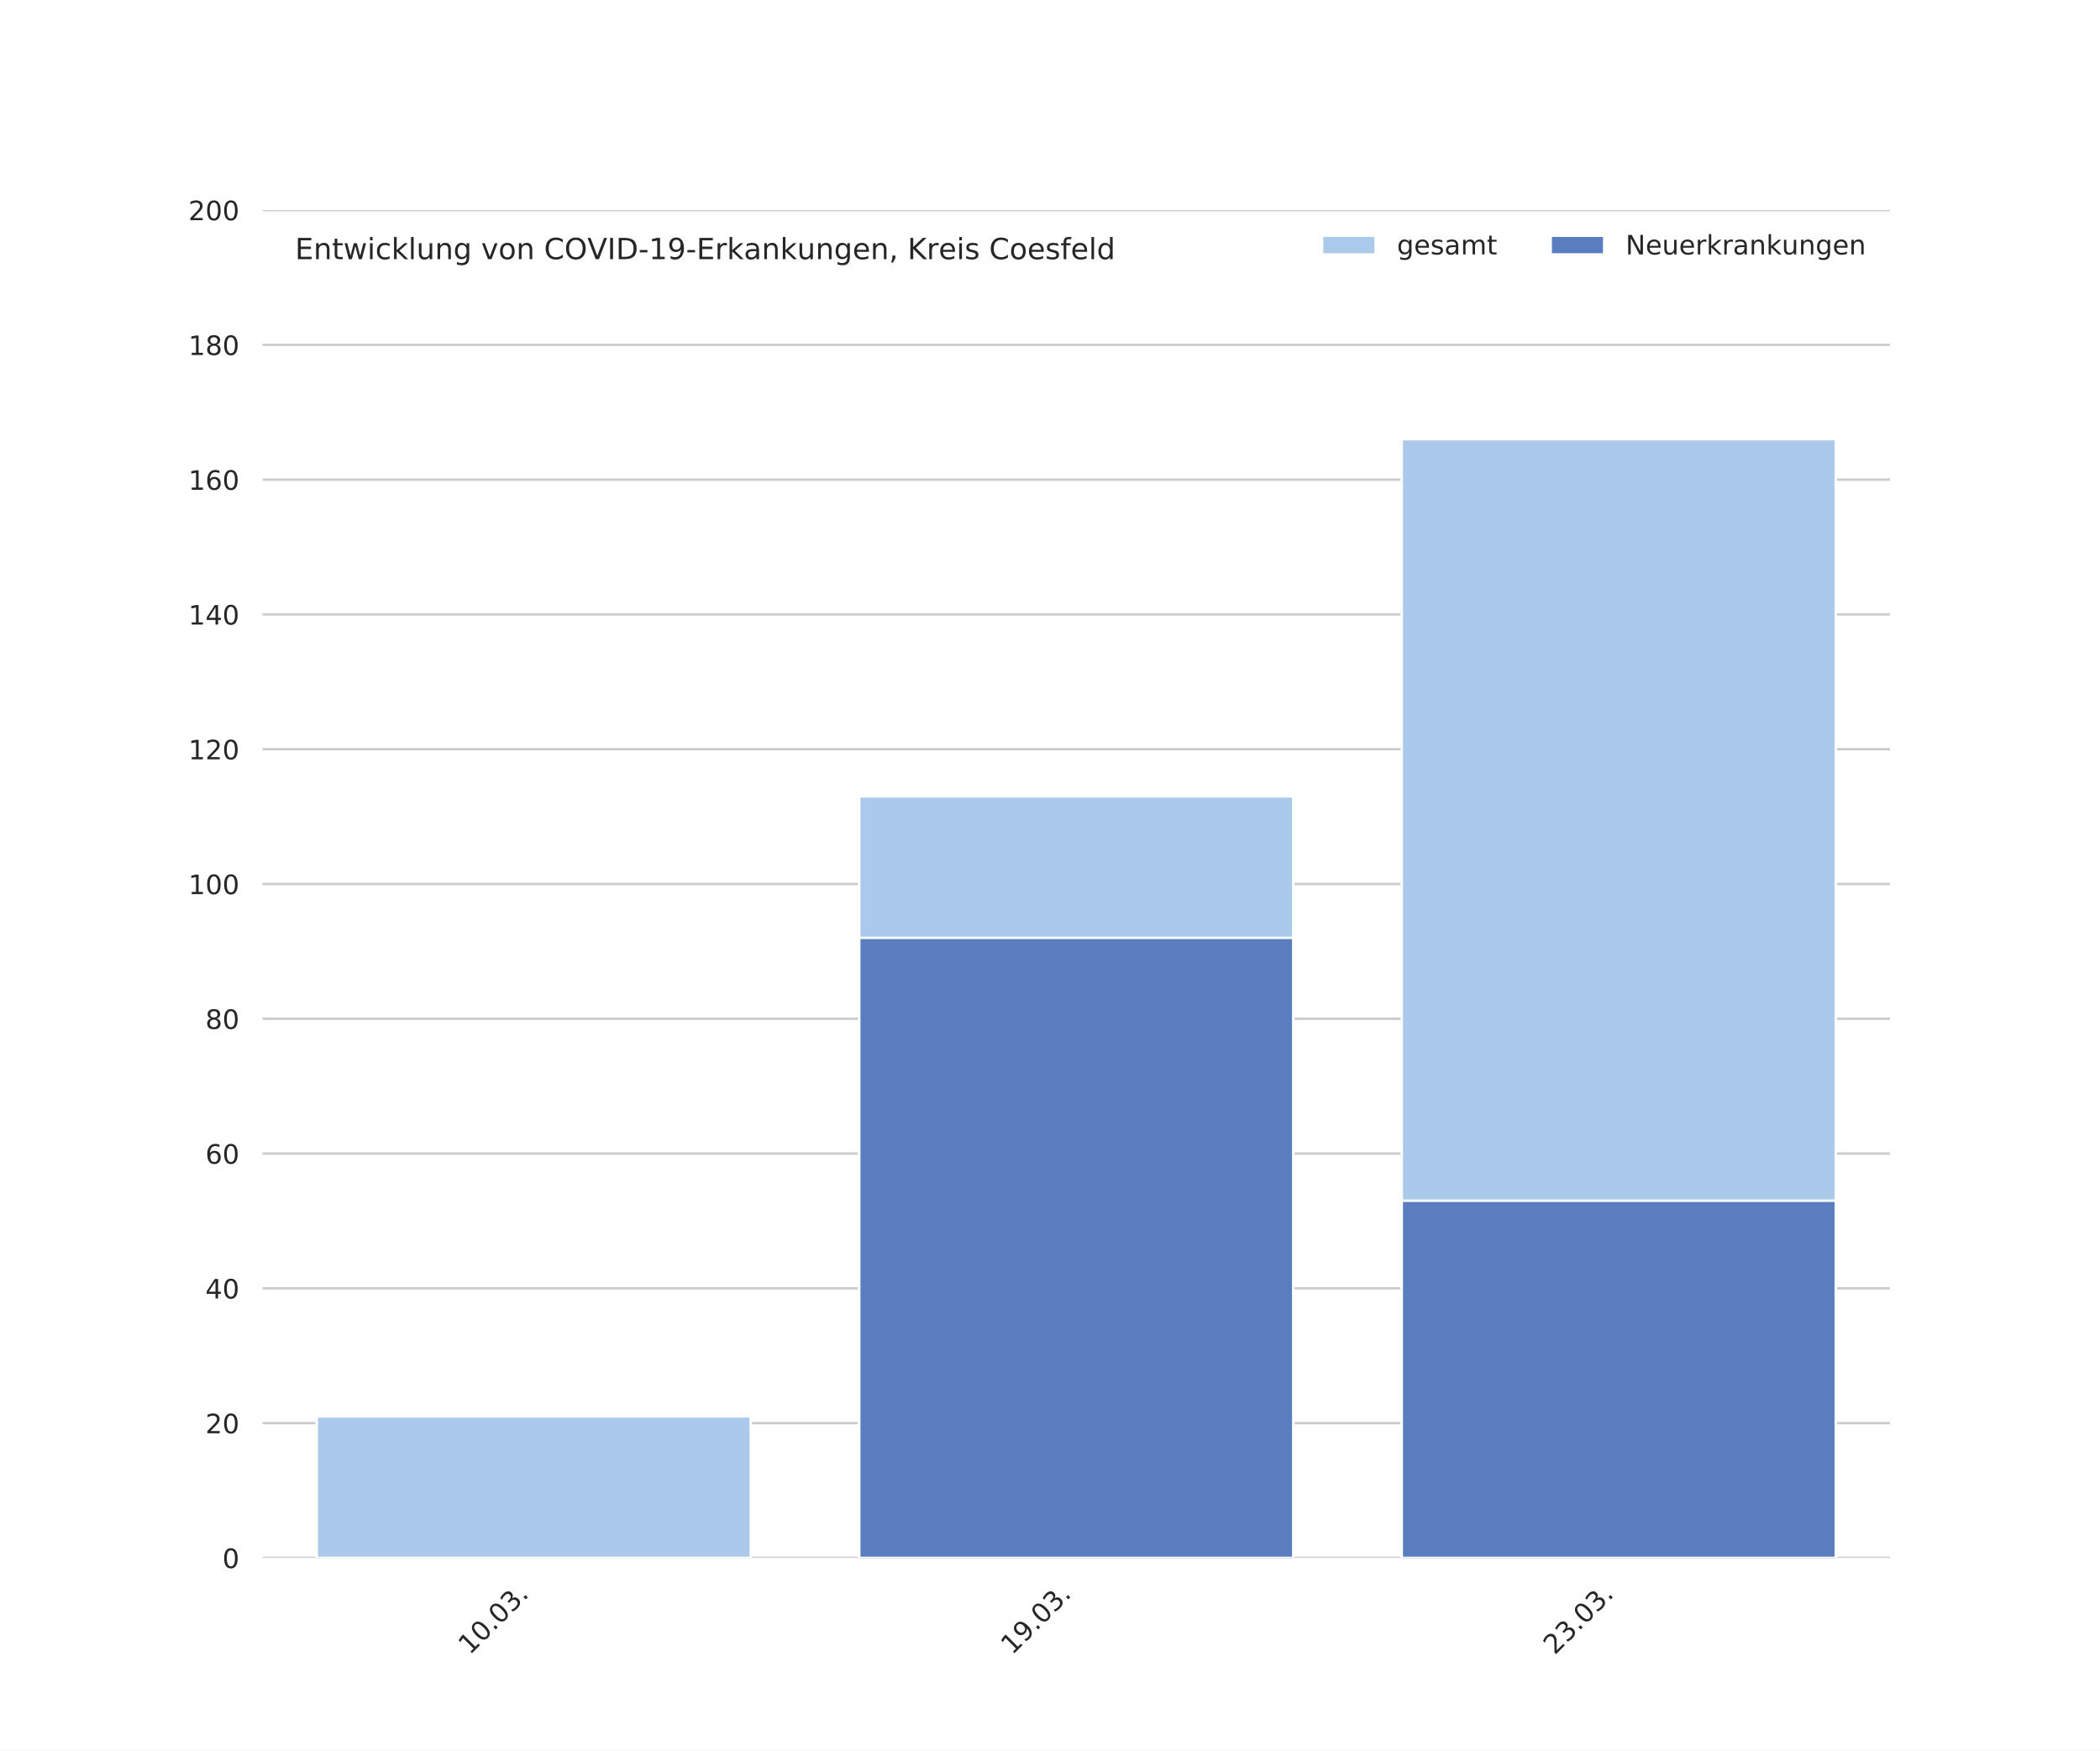
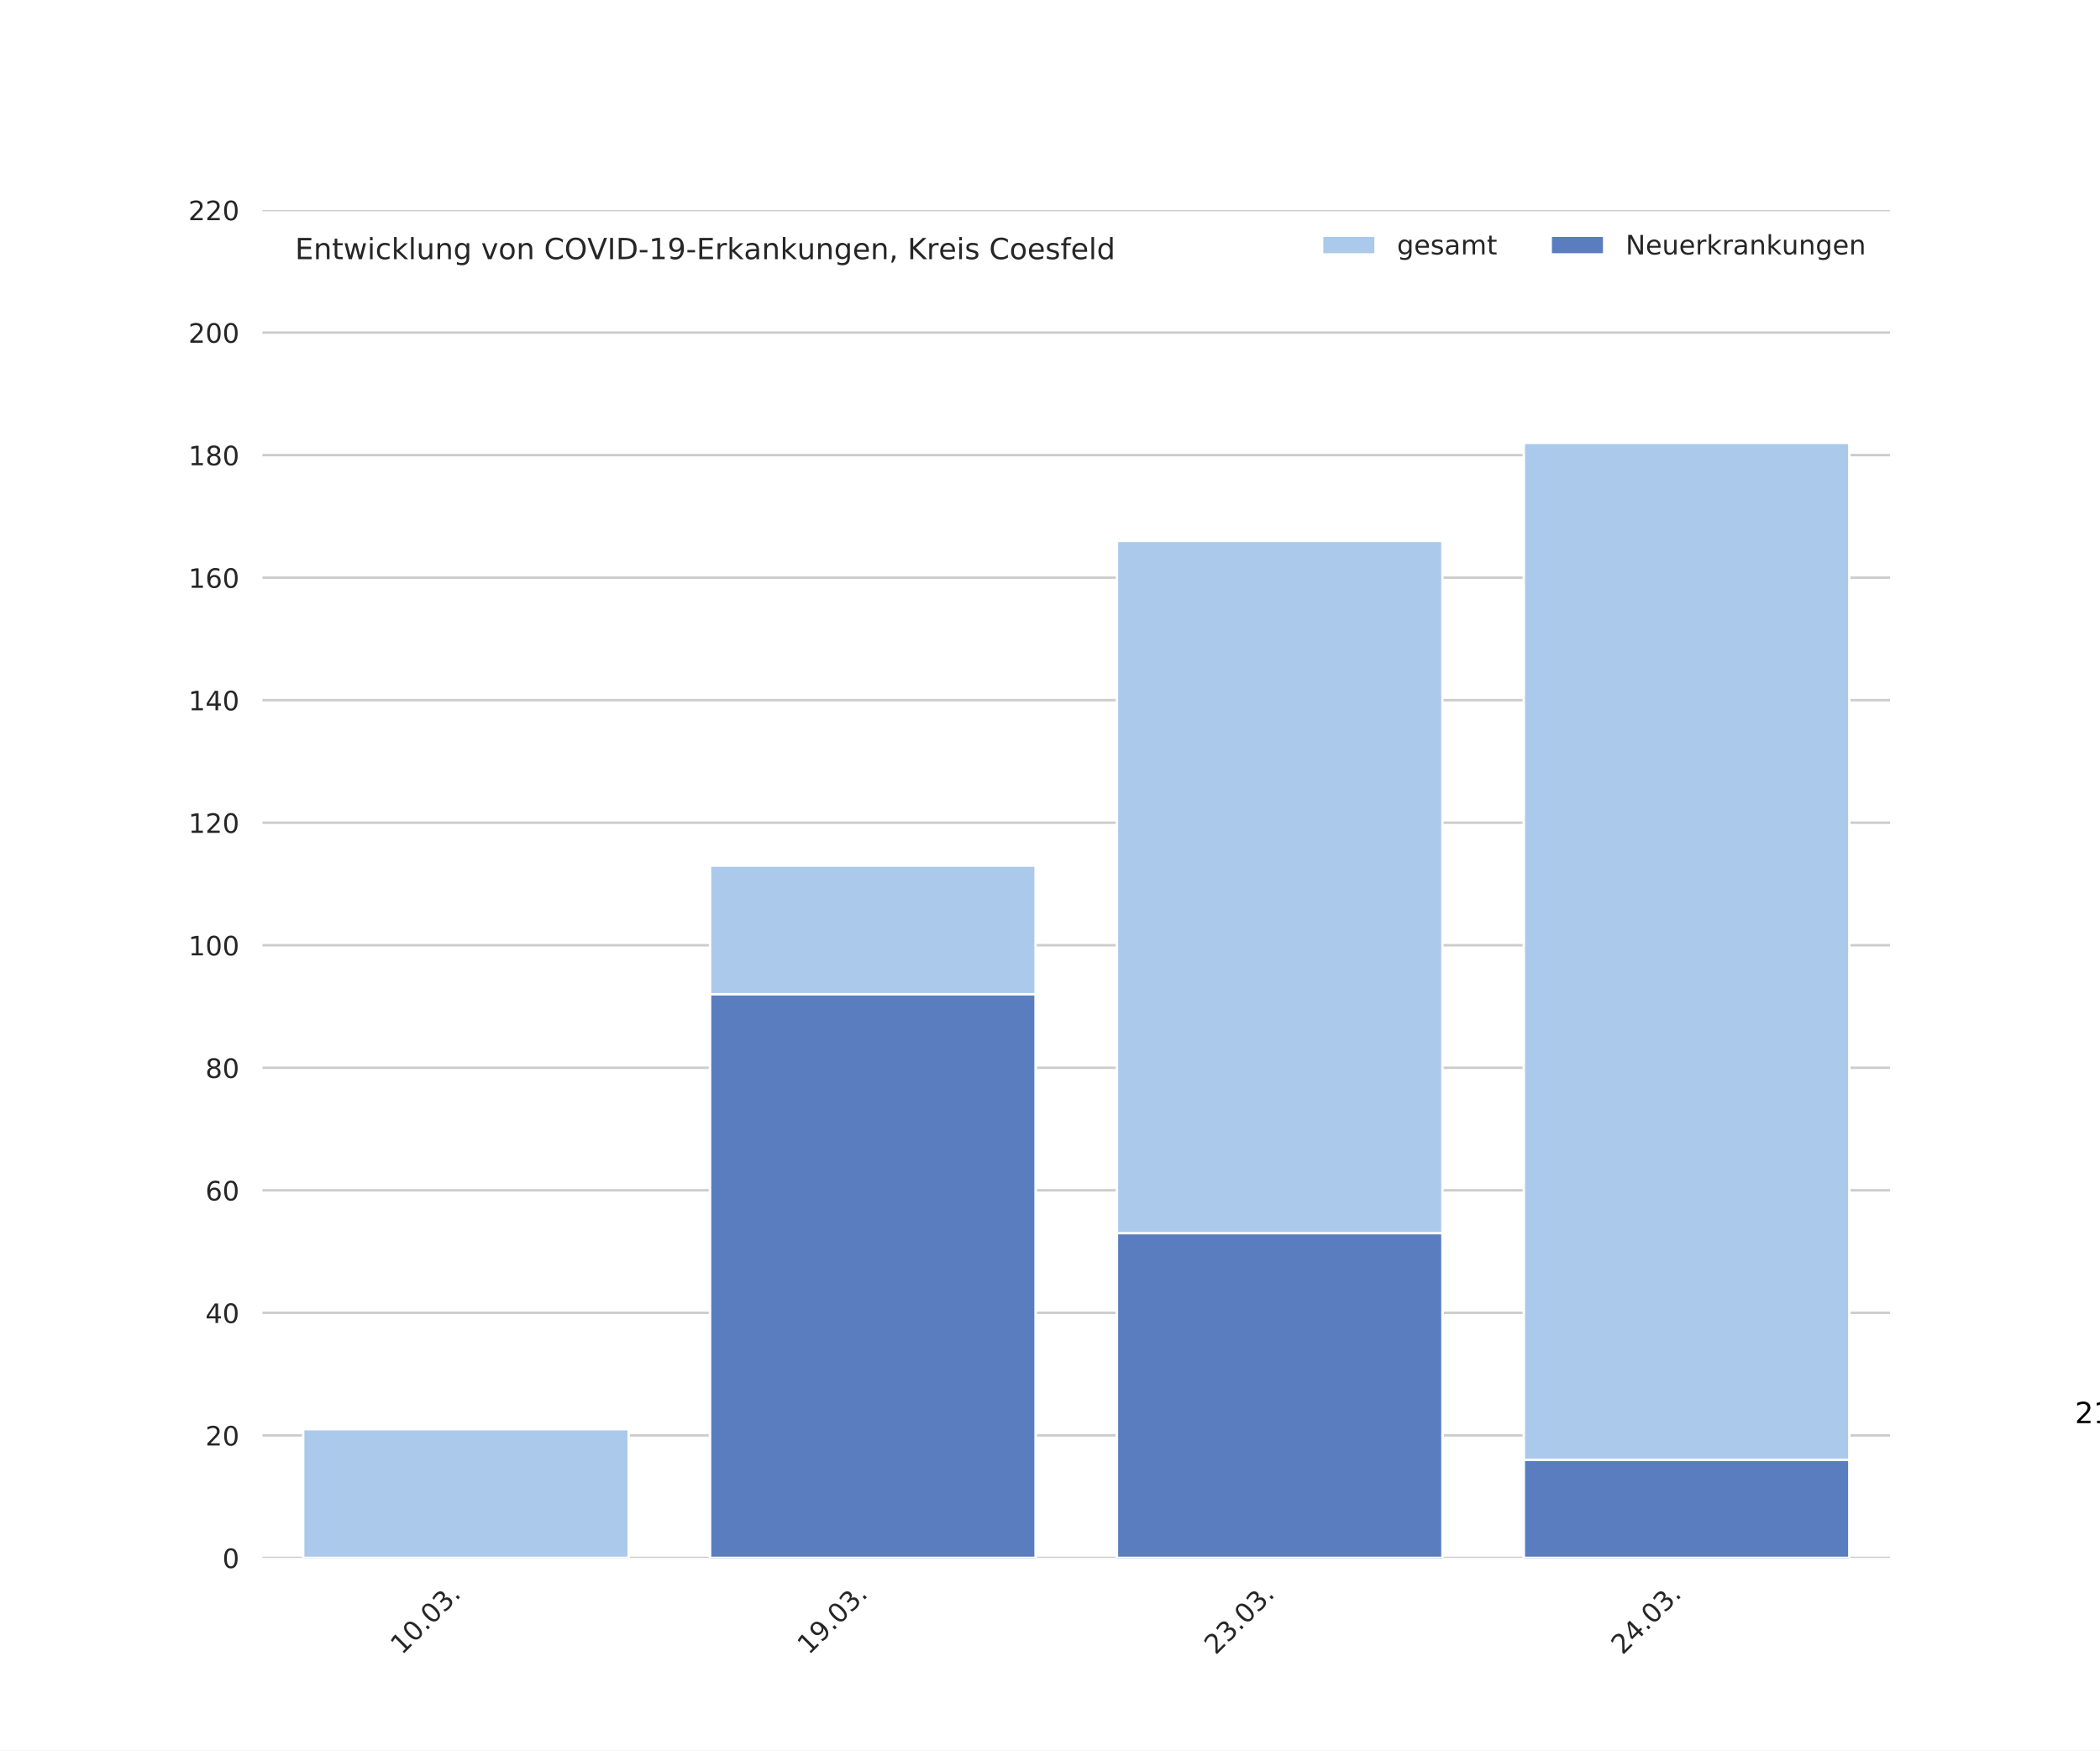
<svg xmlns="http://www.w3.org/2000/svg" xmlns:xlink="http://www.w3.org/1999/xlink" height="720pt" version="1.1" viewBox="0 0 864 720" width="864pt">
  <defs>
    <style type="text/css">
*{stroke-linecap:butt;stroke-linejoin:round;}
  </style>
  </defs>
  <g id="figure_1">
    <g id="patch_1">
      <path d="M 0 720  L 864 720  L 864 0  L 0 0  z " style="fill:#ffffff;" />
    </g>
    <g id="axes_1">
      <g id="patch_2">
        <path d="M 108 640.8  L 777.6 640.8  L 777.6 86.4  L 108 86.4  z " style="fill:#ffffff;" />
      </g>
      <g id="matplotlib.axis_1">
        <g id="xtick_1">
          <g id="text_1">
            <defs>
              <path d="M 12.406 8.297  L 28.516 8.297  L 28.516 63.922  L 10.984 60.406  L 10.984 69.391  L 28.422 72.906  L 38.281 72.906  L 38.281 8.297  L 54.391 8.297  L 54.391 0  L 12.406 0  z " id="DejaVuSans-49" />
              <path d="M 31.781 66.406  Q 24.172 66.406 20.328 58.906  Q 16.5 51.422 16.5 36.375  Q 16.5 21.391 20.328 13.891  Q 24.172 6.391 31.781 6.391  Q 39.453 6.391 43.281 13.891  Q 47.125 21.391 47.125 36.375  Q 47.125 51.422 43.281 58.906  Q 39.453 66.406 31.781 66.406  z M 31.781 74.219  Q 44.047 74.219 50.516 64.516  Q 56.984 54.828 56.984 36.375  Q 56.984 17.969 50.516 8.266  Q 44.047 -1.422 31.781 -1.422  Q 19.531 -1.422 13.062 8.266  Q 6.594 17.969 6.594 36.375  Q 6.594 54.828 13.062 64.516  Q 19.531 74.219 31.781 74.219  z " id="DejaVuSans-48" />
              <path d="M 10.688 12.406  L 21 12.406  L 21 0  L 10.688 0  z " id="DejaVuSans-46" />
              <path d="M 40.578 39.312  Q 47.656 37.797 51.625 33  Q 55.609 28.219 55.609 21.188  Q 55.609 10.406 48.188 4.484  Q 40.766 -1.422 27.094 -1.422  Q 22.516 -1.422 17.656 -0.516  Q 12.797 0.391 7.625 2.203  L 7.625 11.719  Q 11.719 9.328 16.594 8.109  Q 21.484 6.891 26.812 6.891  Q 36.078 6.891 40.938 10.547  Q 45.797 14.203 45.797 21.188  Q 45.797 27.641 41.281 31.266  Q 36.766 34.906 28.719 34.906  L 20.219 34.906  L 20.219 43.016  L 29.109 43.016  Q 36.375 43.016 40.234 45.922  Q 44.094 48.828 44.094 54.297  Q 44.094 59.906 40.109 62.906  Q 36.141 65.922 28.719 65.922  Q 24.656 65.922 20.016 65.031  Q 15.375 64.156 9.812 62.312  L 9.812 71.094  Q 15.438 72.656 20.344 73.438  Q 25.25 74.219 29.594 74.219  Q 40.828 74.219 47.359 69.109  Q 53.906 64.016 53.906 55.328  Q 53.906 49.266 50.438 45.094  Q 46.969 40.922 40.578 39.312  z " id="DejaVuSans-51" />
            </defs>
-             <g style="fill:#262626;" transform="translate(193.2429 680.9497)rotate(-45)scale(0.11 -0.11)">
+             <g style="fill:#262626;" transform="translate(165.3429 680.9497)rotate(-45)scale(0.11 -0.11)">
              <use xlink:href="#DejaVuSans-49" />
              <use x="63.623" xlink:href="#DejaVuSans-48" />
              <use x="127.246" xlink:href="#DejaVuSans-46" />
              <use x="159.033" xlink:href="#DejaVuSans-48" />
              <use x="222.656" xlink:href="#DejaVuSans-51" />
              <use x="286.279" xlink:href="#DejaVuSans-46" />
            </g>
          </g>
        </g>
        <g id="xtick_2">
          <g id="text_2">
            <defs>
              <path d="M 10.984 1.516  L 10.984 10.5  Q 14.703 8.734 18.5 7.812  Q 22.312 6.891 25.984 6.891  Q 35.75 6.891 40.891 13.453  Q 46.047 20.016 46.781 33.406  Q 43.953 29.203 39.594 26.953  Q 35.25 24.703 29.984 24.703  Q 19.047 24.703 12.672 31.312  Q 6.297 37.938 6.297 49.422  Q 6.297 60.641 12.938 67.422  Q 19.578 74.219 30.609 74.219  Q 43.266 74.219 49.922 64.516  Q 56.594 54.828 56.594 36.375  Q 56.594 19.141 48.406 8.859  Q 40.234 -1.422 26.422 -1.422  Q 22.703 -1.422 18.891 -0.688  Q 15.094 0.047 10.984 1.516  z M 30.609 32.422  Q 37.25 32.422 41.125 36.953  Q 45.016 41.5 45.016 49.422  Q 45.016 57.281 41.125 61.844  Q 37.25 66.406 30.609 66.406  Q 23.969 66.406 20.094 61.844  Q 16.219 57.281 16.219 49.422  Q 16.219 41.5 20.094 36.953  Q 23.969 32.422 30.609 32.422  z " id="DejaVuSans-57" />
            </defs>
-             <g style="fill:#262626;" transform="translate(416.4429 680.9497)rotate(-45)scale(0.11 -0.11)">
+             <g style="fill:#262626;" transform="translate(332.7429 680.9497)rotate(-45)scale(0.11 -0.11)">
              <use xlink:href="#DejaVuSans-49" />
              <use x="63.623" xlink:href="#DejaVuSans-57" />
              <use x="127.246" xlink:href="#DejaVuSans-46" />
              <use x="159.033" xlink:href="#DejaVuSans-48" />
              <use x="222.656" xlink:href="#DejaVuSans-51" />
              <use x="286.279" xlink:href="#DejaVuSans-46" />
            </g>
          </g>
        </g>
        <g id="xtick_3">
          <g id="text_3">
            <defs>
              <path d="M 19.188 8.297  L 53.609 8.297  L 53.609 0  L 7.328 0  L 7.328 8.297  Q 12.938 14.109 22.625 23.891  Q 32.328 33.688 34.812 36.531  Q 39.547 41.844 41.422 45.531  Q 43.312 49.219 43.312 52.781  Q 43.312 58.594 39.234 62.25  Q 35.156 65.922 28.609 65.922  Q 23.969 65.922 18.812 64.312  Q 13.672 62.703 7.812 59.422  L 7.812 69.391  Q 13.766 71.781 18.938 73  Q 24.125 74.219 28.422 74.219  Q 39.75 74.219 46.484 68.547  Q 53.219 62.891 53.219 53.422  Q 53.219 48.922 51.531 44.891  Q 49.859 40.875 45.406 35.406  Q 44.188 33.984 37.641 27.219  Q 31.109 20.453 19.188 8.297  z " id="DejaVuSans-50" />
            </defs>
-             <g style="fill:#262626;" transform="translate(639.6429 680.9497)rotate(-45)scale(0.11 -0.11)">
+             <g style="fill:#262626;" transform="translate(500.1429 680.9497)rotate(-45)scale(0.11 -0.11)">
              <use xlink:href="#DejaVuSans-50" />
              <use x="63.623" xlink:href="#DejaVuSans-51" />
              <use x="127.246" xlink:href="#DejaVuSans-46" />
              <use x="159.033" xlink:href="#DejaVuSans-48" />
              <use x="222.656" xlink:href="#DejaVuSans-51" />
              <use x="286.279" xlink:href="#DejaVuSans-46" />
            </g>
          </g>
        </g>
+         <g id="xtick_4">
+           <g id="text_4">
+             <defs>
+               <path d="M 37.797 64.312  L 12.891 25.391  L 37.797 25.391  z M 35.203 72.906  L 47.609 72.906  L 47.609 25.391  L 58.016 25.391  L 58.016 17.188  L 47.609 17.188  L 47.609 0  L 37.797 0  L 37.797 17.188  L 4.891 17.188  L 4.891 26.703  z " id="DejaVuSans-52" />
+             </defs>
+             <g style="fill:#262626;" transform="translate(667.5429 680.9497)rotate(-45)scale(0.11 -0.11)">
+               <use xlink:href="#DejaVuSans-50" />
+               <use x="63.623" xlink:href="#DejaVuSans-52" />
+               <use x="127.246" xlink:href="#DejaVuSans-46" />
+               <use x="159.033" xlink:href="#DejaVuSans-48" />
+               <use x="222.656" xlink:href="#DejaVuSans-51" />
+               <use x="286.279" xlink:href="#DejaVuSans-46" />
+             </g>
+           </g>
+         </g>
      </g>
      <g id="matplotlib.axis_2">
        <g id="ytick_1">
          <g id="line2d_1">
-             <path clip-path="url(#p969cfa2b6b)" d="M 108 640.8  L 777.6 640.8  " style="fill:none;stroke:#cccccc;stroke-linecap:round;" />
-           </g>
-           <g id="text_4">
+             <path clip-path="url(#p7e517b41e9)" d="M 108 640.8  L 777.6 640.8  " style="fill:none;stroke:#cccccc;stroke-linecap:round;" />
+           </g>
+           <g id="text_5">
            <g style="fill:#262626;" transform="translate(91.50125 644.9791)scale(0.11 -0.11)">
              <use xlink:href="#DejaVuSans-48" />
            </g>
          </g>
        </g>
        <g id="ytick_2">
          <g id="line2d_2">
-             <path clip-path="url(#p969cfa2b6b)" d="M 108 585.36  L 777.6 585.36  " style="fill:none;stroke:#cccccc;stroke-linecap:round;" />
-           </g>
-           <g id="text_5">
-             <g style="fill:#262626;" transform="translate(84.5025 589.5391)scale(0.11 -0.11)">
+             <path clip-path="url(#p7e517b41e9)" d="M 108 590.4  L 777.6 590.4  " style="fill:none;stroke:#cccccc;stroke-linecap:round;" />
+           </g>
+           <g id="text_6">
+             <g style="fill:#262626;" transform="translate(84.5025 594.5791)scale(0.11 -0.11)">
              <use xlink:href="#DejaVuSans-50" />
              <use x="63.623" xlink:href="#DejaVuSans-48" />
            </g>
          </g>
        </g>
        <g id="ytick_3">
          <g id="line2d_3">
-             <path clip-path="url(#p969cfa2b6b)" d="M 108 529.92  L 777.6 529.92  " style="fill:none;stroke:#cccccc;stroke-linecap:round;" />
-           </g>
-           <g id="text_6">
-             <defs>
-               <path d="M 37.797 64.312  L 12.891 25.391  L 37.797 25.391  z M 35.203 72.906  L 47.609 72.906  L 47.609 25.391  L 58.016 25.391  L 58.016 17.188  L 47.609 17.188  L 47.609 0  L 37.797 0  L 37.797 17.188  L 4.891 17.188  L 4.891 26.703  z " id="DejaVuSans-52" />
-             </defs>
-             <g style="fill:#262626;" transform="translate(84.5025 534.0991)scale(0.11 -0.11)">
+             <path clip-path="url(#p7e517b41e9)" d="M 108 540  L 777.6 540  " style="fill:none;stroke:#cccccc;stroke-linecap:round;" />
+           </g>
+           <g id="text_7">
+             <g style="fill:#262626;" transform="translate(84.5025 544.1791)scale(0.11 -0.11)">
              <use xlink:href="#DejaVuSans-52" />
              <use x="63.623" xlink:href="#DejaVuSans-48" />
            </g>
          </g>
        </g>
        <g id="ytick_4">
          <g id="line2d_4">
-             <path clip-path="url(#p969cfa2b6b)" d="M 108 474.48  L 777.6 474.48  " style="fill:none;stroke:#cccccc;stroke-linecap:round;" />
-           </g>
-           <g id="text_7">
+             <path clip-path="url(#p7e517b41e9)" d="M 108 489.6  L 777.6 489.6  " style="fill:none;stroke:#cccccc;stroke-linecap:round;" />
+           </g>
+           <g id="text_8">
            <defs>
              <path d="M 33.016 40.375  Q 26.375 40.375 22.484 35.828  Q 18.609 31.297 18.609 23.391  Q 18.609 15.531 22.484 10.953  Q 26.375 6.391 33.016 6.391  Q 39.656 6.391 43.531 10.953  Q 47.406 15.531 47.406 23.391  Q 47.406 31.297 43.531 35.828  Q 39.656 40.375 33.016 40.375  z M 52.594 71.297  L 52.594 62.312  Q 48.875 64.062 45.094 64.984  Q 41.312 65.922 37.594 65.922  Q 27.828 65.922 22.672 59.328  Q 17.531 52.734 16.797 39.406  Q 19.672 43.656 24.016 45.922  Q 28.375 48.188 33.594 48.188  Q 44.578 48.188 50.953 41.516  Q 57.328 34.859 57.328 23.391  Q 57.328 12.156 50.688 5.359  Q 44.047 -1.422 33.016 -1.422  Q 20.359 -1.422 13.672 8.266  Q 6.984 17.969 6.984 36.375  Q 6.984 53.656 15.188 63.938  Q 23.391 74.219 37.203 74.219  Q 40.922 74.219 44.703 73.484  Q 48.484 72.75 52.594 71.297  z " id="DejaVuSans-54" />
            </defs>
-             <g style="fill:#262626;" transform="translate(84.5025 478.6591)scale(0.11 -0.11)">
+             <g style="fill:#262626;" transform="translate(84.5025 493.7791)scale(0.11 -0.11)">
              <use xlink:href="#DejaVuSans-54" />
              <use x="63.623" xlink:href="#DejaVuSans-48" />
            </g>
          </g>
        </g>
        <g id="ytick_5">
          <g id="line2d_5">
-             <path clip-path="url(#p969cfa2b6b)" d="M 108 419.04  L 777.6 419.04  " style="fill:none;stroke:#cccccc;stroke-linecap:round;" />
-           </g>
-           <g id="text_8">
+             <path clip-path="url(#p7e517b41e9)" d="M 108 439.2  L 777.6 439.2  " style="fill:none;stroke:#cccccc;stroke-linecap:round;" />
+           </g>
+           <g id="text_9">
            <defs>
              <path d="M 31.781 34.625  Q 24.75 34.625 20.719 30.859  Q 16.703 27.094 16.703 20.516  Q 16.703 13.922 20.719 10.156  Q 24.75 6.391 31.781 6.391  Q 38.812 6.391 42.859 10.172  Q 46.922 13.969 46.922 20.516  Q 46.922 27.094 42.891 30.859  Q 38.875 34.625 31.781 34.625  z M 21.922 38.812  Q 15.578 40.375 12.031 44.719  Q 8.5 49.078 8.5 55.328  Q 8.5 64.062 14.719 69.141  Q 20.953 74.219 31.781 74.219  Q 42.672 74.219 48.875 69.141  Q 55.078 64.062 55.078 55.328  Q 55.078 49.078 51.531 44.719  Q 48 40.375 41.703 38.812  Q 48.828 37.156 52.797 32.312  Q 56.781 27.484 56.781 20.516  Q 56.781 9.906 50.312 4.234  Q 43.844 -1.422 31.781 -1.422  Q 19.734 -1.422 13.25 4.234  Q 6.781 9.906 6.781 20.516  Q 6.781 27.484 10.781 32.312  Q 14.797 37.156 21.922 38.812  z M 18.312 54.391  Q 18.312 48.734 21.844 45.562  Q 25.391 42.391 31.781 42.391  Q 38.141 42.391 41.719 45.562  Q 45.312 48.734 45.312 54.391  Q 45.312 60.062 41.719 63.234  Q 38.141 66.406 31.781 66.406  Q 25.391 66.406 21.844 63.234  Q 18.312 60.062 18.312 54.391  z " id="DejaVuSans-56" />
            </defs>
-             <g style="fill:#262626;" transform="translate(84.5025 423.2191)scale(0.11 -0.11)">
+             <g style="fill:#262626;" transform="translate(84.5025 443.3791)scale(0.11 -0.11)">
              <use xlink:href="#DejaVuSans-56" />
              <use x="63.623" xlink:href="#DejaVuSans-48" />
            </g>
          </g>
        </g>
        <g id="ytick_6">
          <g id="line2d_6">
-             <path clip-path="url(#p969cfa2b6b)" d="M 108 363.6  L 777.6 363.6  " style="fill:none;stroke:#cccccc;stroke-linecap:round;" />
-           </g>
-           <g id="text_9">
-             <g style="fill:#262626;" transform="translate(77.50375 367.7791)scale(0.11 -0.11)">
+             <path clip-path="url(#p7e517b41e9)" d="M 108 388.8  L 777.6 388.8  " style="fill:none;stroke:#cccccc;stroke-linecap:round;" />
+           </g>
+           <g id="text_10">
+             <g style="fill:#262626;" transform="translate(77.50375 392.9791)scale(0.11 -0.11)">
              <use xlink:href="#DejaVuSans-49" />
              <use x="63.623" xlink:href="#DejaVuSans-48" />
              <use x="127.246" xlink:href="#DejaVuSans-48" />
            </g>
          </g>
        </g>
        <g id="ytick_7">
          <g id="line2d_7">
-             <path clip-path="url(#p969cfa2b6b)" d="M 108 308.16  L 777.6 308.16  " style="fill:none;stroke:#cccccc;stroke-linecap:round;" />
-           </g>
-           <g id="text_10">
-             <g style="fill:#262626;" transform="translate(77.50375 312.3391)scale(0.11 -0.11)">
+             <path clip-path="url(#p7e517b41e9)" d="M 108 338.4  L 777.6 338.4  " style="fill:none;stroke:#cccccc;stroke-linecap:round;" />
+           </g>
+           <g id="text_11">
+             <g style="fill:#262626;" transform="translate(77.50375 342.5791)scale(0.11 -0.11)">
              <use xlink:href="#DejaVuSans-49" />
              <use x="63.623" xlink:href="#DejaVuSans-50" />
              <use x="127.246" xlink:href="#DejaVuSans-48" />
            </g>
          </g>
        </g>
        <g id="ytick_8">
          <g id="line2d_8">
-             <path clip-path="url(#p969cfa2b6b)" d="M 108 252.72  L 777.6 252.72  " style="fill:none;stroke:#cccccc;stroke-linecap:round;" />
-           </g>
-           <g id="text_11">
-             <g style="fill:#262626;" transform="translate(77.50375 256.8991)scale(0.11 -0.11)">
+             <path clip-path="url(#p7e517b41e9)" d="M 108 288  L 777.6 288  " style="fill:none;stroke:#cccccc;stroke-linecap:round;" />
+           </g>
+           <g id="text_12">
+             <g style="fill:#262626;" transform="translate(77.50375 292.1791)scale(0.11 -0.11)">
              <use xlink:href="#DejaVuSans-49" />
              <use x="63.623" xlink:href="#DejaVuSans-52" />
              <use x="127.246" xlink:href="#DejaVuSans-48" />
            </g>
          </g>
        </g>
        <g id="ytick_9">
          <g id="line2d_9">
-             <path clip-path="url(#p969cfa2b6b)" d="M 108 197.28  L 777.6 197.28  " style="fill:none;stroke:#cccccc;stroke-linecap:round;" />
-           </g>
-           <g id="text_12">
-             <g style="fill:#262626;" transform="translate(77.50375 201.4591)scale(0.11 -0.11)">
+             <path clip-path="url(#p7e517b41e9)" d="M 108 237.6  L 777.6 237.6  " style="fill:none;stroke:#cccccc;stroke-linecap:round;" />
+           </g>
+           <g id="text_13">
+             <g style="fill:#262626;" transform="translate(77.50375 241.7791)scale(0.11 -0.11)">
              <use xlink:href="#DejaVuSans-49" />
              <use x="63.623" xlink:href="#DejaVuSans-54" />
              <use x="127.246" xlink:href="#DejaVuSans-48" />
            </g>
          </g>
        </g>
        <g id="ytick_10">
          <g id="line2d_10">
-             <path clip-path="url(#p969cfa2b6b)" d="M 108 141.84  L 777.6 141.84  " style="fill:none;stroke:#cccccc;stroke-linecap:round;" />
-           </g>
-           <g id="text_13">
-             <g style="fill:#262626;" transform="translate(77.50375 146.0191)scale(0.11 -0.11)">
+             <path clip-path="url(#p7e517b41e9)" d="M 108 187.2  L 777.6 187.2  " style="fill:none;stroke:#cccccc;stroke-linecap:round;" />
+           </g>
+           <g id="text_14">
+             <g style="fill:#262626;" transform="translate(77.50375 191.3791)scale(0.11 -0.11)">
              <use xlink:href="#DejaVuSans-49" />
              <use x="63.623" xlink:href="#DejaVuSans-56" />
              <use x="127.246" xlink:href="#DejaVuSans-48" />
            </g>
          </g>
        </g>
        <g id="ytick_11">
          <g id="line2d_11">
-             <path clip-path="url(#p969cfa2b6b)" d="M 108 86.4  L 777.6 86.4  " style="fill:none;stroke:#cccccc;stroke-linecap:round;" />
-           </g>
-           <g id="text_14">
+             <path clip-path="url(#p7e517b41e9)" d="M 108 136.8  L 777.6 136.8  " style="fill:none;stroke:#cccccc;stroke-linecap:round;" />
+           </g>
+           <g id="text_15">
+             <g style="fill:#262626;" transform="translate(77.50375 140.9791)scale(0.11 -0.11)">
+               <use xlink:href="#DejaVuSans-50" />
+               <use x="63.623" xlink:href="#DejaVuSans-48" />
+               <use x="127.246" xlink:href="#DejaVuSans-48" />
+             </g>
+           </g>
+         </g>
+         <g id="ytick_12">
+           <g id="line2d_12">
+             <path clip-path="url(#p7e517b41e9)" d="M 108 86.4  L 777.6 86.4  " style="fill:none;stroke:#cccccc;stroke-linecap:round;" />
+           </g>
+           <g id="text_16">
            <g style="fill:#262626;" transform="translate(77.50375 90.57914)scale(0.11 -0.11)">
              <use xlink:href="#DejaVuSans-50" />
-               <use x="63.623" xlink:href="#DejaVuSans-48" />
+               <use x="63.623" xlink:href="#DejaVuSans-50" />
              <use x="127.246" xlink:href="#DejaVuSans-48" />
            </g>
          </g>
        </g>
      </g>
      <g id="patch_3">
-         <path clip-path="url(#p969cfa2b6b)" d="M 130.32 640.8  L 308.88 640.8  L 308.88 582.588  L 130.32 582.588  z " style="fill:#abc9ea;stroke:#ffffff;stroke-linejoin:miter;" />
+         <path clip-path="url(#p7e517b41e9)" d="M 124.74 640.8  L 258.66 640.8  L 258.66 587.88  L 124.74 587.88  z " style="fill:#abc9ea;stroke:#ffffff;stroke-linejoin:miter;" />
      </g>
      <g id="patch_4">
-         <path clip-path="url(#p969cfa2b6b)" d="M 353.52 640.8  L 532.08 640.8  L 532.08 327.564  L 353.52 327.564  z " style="fill:#abc9ea;stroke:#ffffff;stroke-linejoin:miter;" />
+         <path clip-path="url(#p7e517b41e9)" d="M 292.14 640.8  L 426.06 640.8  L 426.06 356.04  L 292.14 356.04  z " style="fill:#abc9ea;stroke:#ffffff;stroke-linejoin:miter;" />
      </g>
      <g id="patch_5">
-         <path clip-path="url(#p969cfa2b6b)" d="M 576.72 640.8  L 755.28 640.8  L 755.28 180.648  L 576.72 180.648  z " style="fill:#abc9ea;stroke:#ffffff;stroke-linejoin:miter;" />
+         <path clip-path="url(#p7e517b41e9)" d="M 459.54 640.8  L 593.46 640.8  L 593.46 222.48  L 459.54 222.48  z " style="fill:#abc9ea;stroke:#ffffff;stroke-linejoin:miter;" />
      </g>
      <g id="patch_6">
-         <path clip-path="url(#p969cfa2b6b)" d="z " style="fill:#597dbf;stroke:#ffffff;stroke-linejoin:miter;" />
+         <path clip-path="url(#p7e517b41e9)" d="M 626.94 640.8  L 760.86 640.8  L 760.86 182.16  L 626.94 182.16  z " style="fill:#abc9ea;stroke:#ffffff;stroke-linejoin:miter;" />
      </g>
      <g id="patch_7">
-         <path clip-path="url(#p969cfa2b6b)" d="M 353.52 640.8  L 532.08 640.8  L 532.08 385.776  L 353.52 385.776  z " style="fill:#597dbf;stroke:#ffffff;stroke-linejoin:miter;" />
+         <path clip-path="url(#p7e517b41e9)" d="z " style="fill:#597dbf;stroke:#ffffff;stroke-linejoin:miter;" />
      </g>
      <g id="patch_8">
-         <path clip-path="url(#p969cfa2b6b)" d="M 576.72 640.8  L 755.28 640.8  L 755.28 493.884  L 576.72 493.884  z " style="fill:#597dbf;stroke:#ffffff;stroke-linejoin:miter;" />
-       </g>
-       <g id="line2d_12">
-         <path clip-path="url(#p969cfa2b6b)" d="M 0 0  " style="fill:none;stroke:#424242;stroke-linecap:round;stroke-width:2.7;" />
+         <path clip-path="url(#p7e517b41e9)" d="M 292.14 640.8  L 426.06 640.8  L 426.06 408.96  L 292.14 408.96  z " style="fill:#597dbf;stroke:#ffffff;stroke-linejoin:miter;" />
+       </g>
+       <g id="patch_9">
+         <path clip-path="url(#p7e517b41e9)" d="M 459.54 640.8  L 593.46 640.8  L 593.46 507.24  L 459.54 507.24  z " style="fill:#597dbf;stroke:#ffffff;stroke-linejoin:miter;" />
+       </g>
+       <g id="patch_10">
+         <path clip-path="url(#p7e517b41e9)" d="M 626.94 640.8  L 760.86 640.8  L 760.86 600.48  L 626.94 600.48  z " style="fill:#597dbf;stroke:#ffffff;stroke-linejoin:miter;" />
      </g>
      <g id="line2d_13">
-         <path clip-path="url(#p969cfa2b6b)" d="M 0 0  " style="fill:none;stroke:#424242;stroke-linecap:round;stroke-width:2.7;" />
+         <path clip-path="url(#p7e517b41e9)" d="M 0 0  " style="fill:none;stroke:#424242;stroke-linecap:round;stroke-width:2.7;" />
      </g>
      <g id="line2d_14">
-         <path clip-path="url(#p969cfa2b6b)" d="M 0 0  " style="fill:none;stroke:#424242;stroke-linecap:round;stroke-width:2.7;" />
+         <path clip-path="url(#p7e517b41e9)" d="M 0 0  " style="fill:none;stroke:#424242;stroke-linecap:round;stroke-width:2.7;" />
      </g>
      <g id="line2d_15">
-         <path clip-path="url(#p969cfa2b6b)" d="M 0 0  " style="fill:none;stroke:#424242;stroke-linecap:round;stroke-width:2.7;" />
+         <path clip-path="url(#p7e517b41e9)" d="M 0 0  " style="fill:none;stroke:#424242;stroke-linecap:round;stroke-width:2.7;" />
      </g>
      <g id="line2d_16">
-         <path clip-path="url(#p969cfa2b6b)" d="M 0 0  " style="fill:none;stroke:#424242;stroke-linecap:round;stroke-width:2.7;" />
+         <path clip-path="url(#p7e517b41e9)" d="M 0 0  " style="fill:none;stroke:#424242;stroke-linecap:round;stroke-width:2.7;" />
      </g>
      <g id="line2d_17">
-         <path clip-path="url(#p969cfa2b6b)" d="M 0 0  " style="fill:none;stroke:#424242;stroke-linecap:round;stroke-width:2.7;" />
-       </g>
-       <g id="text_15">
-         <g transform="translate(1104.765 580.0924)scale(0.12 -0.12)">
+         <path clip-path="url(#p7e517b41e9)" d="M 0 0  " style="fill:none;stroke:#424242;stroke-linecap:round;stroke-width:2.7;" />
+       </g>
+       <g id="line2d_18">
+         <path clip-path="url(#p7e517b41e9)" d="M 0 0  " style="fill:none;stroke:#424242;stroke-linecap:round;stroke-width:2.7;" />
+       </g>
+       <g id="line2d_19">
+         <path clip-path="url(#p7e517b41e9)" d="M 0 0  " style="fill:none;stroke:#424242;stroke-linecap:round;stroke-width:2.7;" />
+       </g>
+       <g id="line2d_20">
+         <path clip-path="url(#p7e517b41e9)" d="M 0 0  " style="fill:none;stroke:#424242;stroke-linecap:round;stroke-width:2.7;" />
+       </g>
+       <g id="text_17">
+         <g transform="translate(853.665 585.3844)scale(0.12 -0.12)">
          <use xlink:href="#DejaVuSans-50" />
          <use x="63.623" xlink:href="#DejaVuSans-49" />
        </g>
      </g>
-       <g id="text_16">
-         <g transform="translate(3109.747 325.0684)scale(0.12 -0.12)">
+       <g id="text_18">
+         <g transform="translate(2356.448 353.5444)scale(0.12 -0.12)">
          <use xlink:href="#DejaVuSans-49" />
          <use x="63.623" xlink:href="#DejaVuSans-49" />
          <use x="127.246" xlink:href="#DejaVuSans-51" />
        </g>
      </g>
-       <g id="text_17">
-         <g transform="translate(4002.548 178.1524)scale(0.12 -0.12)">
+       <g id="text_19">
+         <g transform="translate(3026.048 219.9844)scale(0.12 -0.12)">
          <use xlink:href="#DejaVuSans-49" />
          <use x="63.623" xlink:href="#DejaVuSans-54" />
          <use x="127.246" xlink:href="#DejaVuSans-54" />
        </g>
      </g>
-       <g id="text_18">
-         <g transform="translate(3113.565 383.2804)scale(0.12 -0.12)">
+       <g id="text_20">
+         <g transform="translate(3193.448 179.6644)scale(0.12 -0.12)">
+           <use xlink:href="#DejaVuSans-49" />
+           <use x="63.623" xlink:href="#DejaVuSans-56" />
+           <use x="127.246" xlink:href="#DejaVuSans-50" />
+         </g>
+       </g>
+       <g id="text_21">
+         <g transform="translate(2360.265 406.4644)scale(0.12 -0.12)">
          <use xlink:href="#DejaVuSans-57" />
          <use x="63.623" xlink:href="#DejaVuSans-50" />
        </g>
      </g>
-       <g id="text_19">
+       <g id="text_22">
        <defs>
          <path d="M 10.797 72.906  L 49.516 72.906  L 49.516 64.594  L 19.828 64.594  L 19.828 46.734  Q 21.969 47.469 24.109 47.828  Q 26.266 48.188 28.422 48.188  Q 40.625 48.188 47.75 41.5  Q 54.891 34.812 54.891 23.391  Q 54.891 11.625 47.562 5.094  Q 40.234 -1.422 26.906 -1.422  Q 22.312 -1.422 17.547 -0.641  Q 12.797 0.141 7.719 1.703  L 7.719 11.625  Q 12.109 9.234 16.797 8.062  Q 21.484 6.891 26.703 6.891  Q 35.156 6.891 40.078 11.328  Q 45.016 15.766 45.016 23.391  Q 45.016 31 40.078 35.438  Q 35.156 39.891 26.703 39.891  Q 22.75 39.891 18.812 39.016  Q 14.891 38.141 10.797 36.281  z " id="DejaVuSans-53" />
        </defs>
-         <g transform="translate(4006.365 491.3884)scale(0.12 -0.12)">
+         <g transform="translate(3029.865 504.7444)scale(0.12 -0.12)">
          <use xlink:href="#DejaVuSans-53" />
          <use x="63.623" xlink:href="#DejaVuSans-51" />
        </g>
      </g>
-       <g id="text_20">
+       <g id="text_23">
+         <g transform="translate(3197.265 597.9844)scale(0.12 -0.12)">
+           <use xlink:href="#DejaVuSans-49" />
+           <use x="63.623" xlink:href="#DejaVuSans-54" />
+         </g>
+       </g>
+       <g id="text_24">
        <defs>
          <path d="M 9.812 72.906  L 55.906 72.906  L 55.906 64.594  L 19.672 64.594  L 19.672 43.016  L 54.391 43.016  L 54.391 34.719  L 19.672 34.719  L 19.672 8.297  L 56.781 8.297  L 56.781 0  L 9.812 0  z " id="DejaVuSans-69" />
          <path d="M 54.891 33.016  L 54.891 0  L 45.906 0  L 45.906 32.719  Q 45.906 40.484 42.875 44.328  Q 39.844 48.188 33.797 48.188  Q 26.516 48.188 22.312 43.547  Q 18.109 38.922 18.109 30.906  L 18.109 0  L 9.078 0  L 9.078 54.688  L 18.109 54.688  L 18.109 46.188  Q 21.344 51.125 25.703 53.562  Q 30.078 56 35.797 56  Q 45.219 56 50.047 50.172  Q 54.891 44.344 54.891 33.016  z " id="DejaVuSans-110" />
          <path d="M 18.312 70.219  L 18.312 54.688  L 36.812 54.688  L 36.812 47.703  L 18.312 47.703  L 18.312 18.016  Q 18.312 11.328 20.141 9.422  Q 21.969 7.516 27.594 7.516  L 36.812 7.516  L 36.812 0  L 27.594 0  Q 17.188 0 13.234 3.875  Q 9.281 7.766 9.281 18.016  L 9.281 47.703  L 2.688 47.703  L 2.688 54.688  L 9.281 54.688  L 9.281 70.219  z " id="DejaVuSans-116" />
          <path d="M 4.203 54.688  L 13.188 54.688  L 24.422 12.016  L 35.594 54.688  L 46.188 54.688  L 57.422 12.016  L 68.609 54.688  L 77.594 54.688  L 63.281 0  L 52.688 0  L 40.922 44.828  L 29.109 0  L 18.5 0  z " id="DejaVuSans-119" />
          <path d="M 9.422 54.688  L 18.406 54.688  L 18.406 0  L 9.422 0  z M 9.422 75.984  L 18.406 75.984  L 18.406 64.594  L 9.422 64.594  z " id="DejaVuSans-105" />
          <path d="M 48.781 52.594  L 48.781 44.188  Q 44.969 46.297 41.141 47.344  Q 37.312 48.391 33.406 48.391  Q 24.656 48.391 19.812 42.844  Q 14.984 37.312 14.984 27.297  Q 14.984 17.281 19.812 11.734  Q 24.656 6.203 33.406 6.203  Q 37.312 6.203 41.141 7.25  Q 44.969 8.297 48.781 10.406  L 48.781 2.094  Q 45.016 0.344 40.984 -0.531  Q 36.969 -1.422 32.422 -1.422  Q 20.062 -1.422 12.781 6.344  Q 5.516 14.109 5.516 27.297  Q 5.516 40.672 12.859 48.328  Q 20.219 56 33.016 56  Q 37.156 56 41.109 55.141  Q 45.062 54.297 48.781 52.594  z " id="DejaVuSans-99" />
          <path d="M 9.078 75.984  L 18.109 75.984  L 18.109 31.109  L 44.922 54.688  L 56.391 54.688  L 27.391 29.109  L 57.625 0  L 45.906 0  L 18.109 26.703  L 18.109 0  L 9.078 0  z " id="DejaVuSans-107" />
          <path d="M 9.422 75.984  L 18.406 75.984  L 18.406 0  L 9.422 0  z " id="DejaVuSans-108" />
          <path d="M 8.5 21.578  L 8.5 54.688  L 17.484 54.688  L 17.484 21.922  Q 17.484 14.156 20.5 10.266  Q 23.531 6.391 29.594 6.391  Q 36.859 6.391 41.078 11.031  Q 45.312 15.672 45.312 23.688  L 45.312 54.688  L 54.297 54.688  L 54.297 0  L 45.312 0  L 45.312 8.406  Q 42.047 3.422 37.719 1  Q 33.406 -1.422 27.688 -1.422  Q 18.266 -1.422 13.375 4.438  Q 8.5 10.297 8.5 21.578  z M 31.109 56  z " id="DejaVuSans-117" />
          <path d="M 45.406 27.984  Q 45.406 37.75 41.375 43.109  Q 37.359 48.484 30.078 48.484  Q 22.859 48.484 18.828 43.109  Q 14.797 37.75 14.797 27.984  Q 14.797 18.266 18.828 12.891  Q 22.859 7.516 30.078 7.516  Q 37.359 7.516 41.375 12.891  Q 45.406 18.266 45.406 27.984  z M 54.391 6.781  Q 54.391 -7.172 48.188 -13.984  Q 42 -20.797 29.203 -20.797  Q 24.469 -20.797 20.266 -20.094  Q 16.062 -19.391 12.109 -17.922  L 12.109 -9.188  Q 16.062 -11.328 19.922 -12.344  Q 23.781 -13.375 27.781 -13.375  Q 36.625 -13.375 41.016 -8.766  Q 45.406 -4.156 45.406 5.172  L 45.406 9.625  Q 42.625 4.781 38.281 2.391  Q 33.938 0 27.875 0  Q 17.828 0 11.672 7.656  Q 5.516 15.328 5.516 27.984  Q 5.516 40.672 11.672 48.328  Q 17.828 56 27.875 56  Q 33.938 56 38.281 53.609  Q 42.625 51.219 45.406 46.391  L 45.406 54.688  L 54.391 54.688  z " id="DejaVuSans-103" />
          <path id="DejaVuSans-32" />
          <path d="M 2.984 54.688  L 12.5 54.688  L 29.594 8.797  L 46.688 54.688  L 56.203 54.688  L 35.688 0  L 23.484 0  z " id="DejaVuSans-118" />
          <path d="M 30.609 48.391  Q 23.391 48.391 19.188 42.75  Q 14.984 37.109 14.984 27.297  Q 14.984 17.484 19.156 11.844  Q 23.344 6.203 30.609 6.203  Q 37.797 6.203 41.984 11.859  Q 46.188 17.531 46.188 27.297  Q 46.188 37.016 41.984 42.703  Q 37.797 48.391 30.609 48.391  z M 30.609 56  Q 42.328 56 49.016 48.375  Q 55.719 40.766 55.719 27.297  Q 55.719 13.875 49.016 6.219  Q 42.328 -1.422 30.609 -1.422  Q 18.844 -1.422 12.172 6.219  Q 5.516 13.875 5.516 27.297  Q 5.516 40.766 12.172 48.375  Q 18.844 56 30.609 56  z " id="DejaVuSans-111" />
          <path d="M 64.406 67.281  L 64.406 56.891  Q 59.422 61.531 53.781 63.812  Q 48.141 66.109 41.797 66.109  Q 29.297 66.109 22.656 58.469  Q 16.016 50.828 16.016 36.375  Q 16.016 21.969 22.656 14.328  Q 29.297 6.688 41.797 6.688  Q 48.141 6.688 53.781 8.984  Q 59.422 11.281 64.406 15.922  L 64.406 5.609  Q 59.234 2.094 53.438 0.328  Q 47.656 -1.422 41.219 -1.422  Q 24.656 -1.422 15.125 8.703  Q 5.609 18.844 5.609 36.375  Q 5.609 53.953 15.125 64.078  Q 24.656 74.219 41.219 74.219  Q 47.75 74.219 53.531 72.484  Q 59.328 70.75 64.406 67.281  z " id="DejaVuSans-67" />
          <path d="M 39.406 66.219  Q 28.656 66.219 22.328 58.203  Q 16.016 50.203 16.016 36.375  Q 16.016 22.609 22.328 14.594  Q 28.656 6.594 39.406 6.594  Q 50.141 6.594 56.422 14.594  Q 62.703 22.609 62.703 36.375  Q 62.703 50.203 56.422 58.203  Q 50.141 66.219 39.406 66.219  z M 39.406 74.219  Q 54.734 74.219 63.906 63.938  Q 73.094 53.656 73.094 36.375  Q 73.094 19.141 63.906 8.859  Q 54.734 -1.422 39.406 -1.422  Q 24.031 -1.422 14.812 8.828  Q 5.609 19.094 5.609 36.375  Q 5.609 53.656 14.812 63.938  Q 24.031 74.219 39.406 74.219  z " id="DejaVuSans-79" />
          <path d="M 28.609 0  L 0.781 72.906  L 11.078 72.906  L 34.188 11.531  L 57.328 72.906  L 67.578 72.906  L 39.797 0  z " id="DejaVuSans-86" />
          <path d="M 9.812 72.906  L 19.672 72.906  L 19.672 0  L 9.812 0  z " id="DejaVuSans-73" />
          <path d="M 19.672 64.797  L 19.672 8.109  L 31.594 8.109  Q 46.688 8.109 53.688 14.938  Q 60.688 21.781 60.688 36.531  Q 60.688 51.172 53.688 57.984  Q 46.688 64.797 31.594 64.797  z M 9.812 72.906  L 30.078 72.906  Q 51.266 72.906 61.172 64.094  Q 71.094 55.281 71.094 36.531  Q 71.094 17.672 61.125 8.828  Q 51.172 0 30.078 0  L 9.812 0  z " id="DejaVuSans-68" />
          <path d="M 4.891 31.391  L 31.203 31.391  L 31.203 23.391  L 4.891 23.391  z " id="DejaVuSans-45" />
          <path d="M 41.109 46.297  Q 39.594 47.172 37.812 47.578  Q 36.031 48 33.891 48  Q 26.266 48 22.188 43.047  Q 18.109 38.094 18.109 28.812  L 18.109 0  L 9.078 0  L 9.078 54.688  L 18.109 54.688  L 18.109 46.188  Q 20.953 51.172 25.484 53.578  Q 30.031 56 36.531 56  Q 37.453 56 38.578 55.875  Q 39.703 55.766 41.062 55.516  z " id="DejaVuSans-114" />
          <path d="M 34.281 27.484  Q 23.391 27.484 19.188 25  Q 14.984 22.516 14.984 16.5  Q 14.984 11.719 18.141 8.906  Q 21.297 6.109 26.703 6.109  Q 34.188 6.109 38.703 11.406  Q 43.219 16.703 43.219 25.484  L 43.219 27.484  z M 52.203 31.203  L 52.203 0  L 43.219 0  L 43.219 8.297  Q 40.141 3.328 35.547 0.953  Q 30.953 -1.422 24.312 -1.422  Q 15.922 -1.422 10.953 3.297  Q 6 8.016 6 15.922  Q 6 25.141 12.172 29.828  Q 18.359 34.516 30.609 34.516  L 43.219 34.516  L 43.219 35.406  Q 43.219 41.609 39.141 45  Q 35.062 48.391 27.688 48.391  Q 23 48.391 18.547 47.266  Q 14.109 46.141 10.016 43.891  L 10.016 52.203  Q 14.938 54.109 19.578 55.047  Q 24.219 56 28.609 56  Q 40.484 56 46.344 49.844  Q 52.203 43.703 52.203 31.203  z " id="DejaVuSans-97" />
          <path d="M 56.203 29.594  L 56.203 25.203  L 14.891 25.203  Q 15.484 15.922 20.484 11.062  Q 25.484 6.203 34.422 6.203  Q 39.594 6.203 44.453 7.469  Q 49.312 8.734 54.109 11.281  L 54.109 2.781  Q 49.266 0.734 44.188 -0.344  Q 39.109 -1.422 33.891 -1.422  Q 20.797 -1.422 13.156 6.188  Q 5.516 13.812 5.516 26.812  Q 5.516 40.234 12.766 48.109  Q 20.016 56 32.328 56  Q 43.359 56 49.781 48.891  Q 56.203 41.797 56.203 29.594  z M 47.219 32.234  Q 47.125 39.594 43.094 43.984  Q 39.062 48.391 32.422 48.391  Q 24.906 48.391 20.391 44.141  Q 15.875 39.891 15.188 32.172  z " id="DejaVuSans-101" />
          <path d="M 11.719 12.406  L 22.016 12.406  L 22.016 4  L 14.016 -11.625  L 7.719 -11.625  L 11.719 4  z " id="DejaVuSans-44" />
          <path d="M 9.812 72.906  L 19.672 72.906  L 19.672 42.094  L 52.391 72.906  L 65.094 72.906  L 28.906 38.922  L 67.672 0  L 54.688 0  L 19.672 35.109  L 19.672 0  L 9.812 0  z " id="DejaVuSans-75" />
          <path d="M 44.281 53.078  L 44.281 44.578  Q 40.484 46.531 36.375 47.5  Q 32.281 48.484 27.875 48.484  Q 21.188 48.484 17.844 46.438  Q 14.5 44.391 14.5 40.281  Q 14.5 37.156 16.891 35.375  Q 19.281 33.594 26.516 31.984  L 29.594 31.297  Q 39.156 29.25 43.188 25.516  Q 47.219 21.781 47.219 15.094  Q 47.219 7.469 41.188 3.016  Q 35.156 -1.422 24.609 -1.422  Q 20.219 -1.422 15.453 -0.562  Q 10.688 0.297 5.422 2  L 5.422 11.281  Q 10.406 8.688 15.234 7.391  Q 20.062 6.109 24.812 6.109  Q 31.156 6.109 34.562 8.281  Q 37.984 10.453 37.984 14.406  Q 37.984 18.062 35.516 20.016  Q 33.062 21.969 24.703 23.781  L 21.578 24.516  Q 13.234 26.266 9.516 29.906  Q 5.812 33.547 5.812 39.891  Q 5.812 47.609 11.281 51.797  Q 16.75 56 26.812 56  Q 31.781 56 36.172 55.266  Q 40.578 54.547 44.281 53.078  z " id="DejaVuSans-115" />
          <path d="M 37.109 75.984  L 37.109 68.5  L 28.516 68.5  Q 23.688 68.5 21.797 66.547  Q 19.922 64.594 19.922 59.516  L 19.922 54.688  L 34.719 54.688  L 34.719 47.703  L 19.922 47.703  L 19.922 0  L 10.891 0  L 10.891 47.703  L 2.297 47.703  L 2.297 54.688  L 10.891 54.688  L 10.891 58.5  Q 10.891 67.625 15.141 71.797  Q 19.391 75.984 28.609 75.984  z " id="DejaVuSans-102" />
          <path d="M 45.406 46.391  L 45.406 75.984  L 54.391 75.984  L 54.391 0  L 45.406 0  L 45.406 8.203  Q 42.578 3.328 38.25 0.953  Q 33.938 -1.422 27.875 -1.422  Q 17.969 -1.422 11.734 6.484  Q 5.516 14.406 5.516 27.297  Q 5.516 40.188 11.734 48.094  Q 17.969 56 27.875 56  Q 33.938 56 38.25 53.625  Q 42.578 51.266 45.406 46.391  z M 14.797 27.297  Q 14.797 17.391 18.875 11.75  Q 22.953 6.109 30.078 6.109  Q 37.203 6.109 41.297 11.75  Q 45.406 17.391 45.406 27.297  Q 45.406 37.203 41.297 42.844  Q 37.203 48.484 30.078 48.484  Q 22.953 48.484 18.875 42.844  Q 14.797 37.203 14.797 27.297  z " id="DejaVuSans-100" />
        </defs>
        <g style="fill:#262626;" transform="translate(121.392 106.6061)scale(0.12 -0.12)">
          <use xlink:href="#DejaVuSans-69" />
          <use x="63.184" xlink:href="#DejaVuSans-110" />
          <use x="126.562" xlink:href="#DejaVuSans-116" />
          <use x="165.771" xlink:href="#DejaVuSans-119" />
          <use x="247.559" xlink:href="#DejaVuSans-105" />
          <use x="275.342" xlink:href="#DejaVuSans-99" />
          <use x="330.322" xlink:href="#DejaVuSans-107" />
          <use x="388.232" xlink:href="#DejaVuSans-108" />
          <use x="416.016" xlink:href="#DejaVuSans-117" />
          <use x="479.395" xlink:href="#DejaVuSans-110" />
          <use x="542.773" xlink:href="#DejaVuSans-103" />
          <use x="606.25" xlink:href="#DejaVuSans-32" />
          <use x="638.037" xlink:href="#DejaVuSans-118" />
          <use x="697.217" xlink:href="#DejaVuSans-111" />
          <use x="758.398" xlink:href="#DejaVuSans-110" />
          <use x="821.777" xlink:href="#DejaVuSans-32" />
          <use x="853.564" xlink:href="#DejaVuSans-67" />
          <use x="923.389" xlink:href="#DejaVuSans-79" />
          <use x="1002.084" xlink:href="#DejaVuSans-86" />
          <use x="1070.492" xlink:href="#DejaVuSans-73" />
          <use x="1099.984" xlink:href="#DejaVuSans-68" />
          <use x="1176.986" xlink:href="#DejaVuSans-45" />
          <use x="1213.07" xlink:href="#DejaVuSans-49" />
          <use x="1276.693" xlink:href="#DejaVuSans-57" />
          <use x="1340.316" xlink:href="#DejaVuSans-45" />
          <use x="1376.4" xlink:href="#DejaVuSans-69" />
          <use x="1439.584" xlink:href="#DejaVuSans-114" />
          <use x="1480.697" xlink:href="#DejaVuSans-107" />
          <use x="1538.592" xlink:href="#DejaVuSans-97" />
          <use x="1599.871" xlink:href="#DejaVuSans-110" />
          <use x="1663.25" xlink:href="#DejaVuSans-107" />
          <use x="1721.113" xlink:href="#DejaVuSans-117" />
          <use x="1784.492" xlink:href="#DejaVuSans-110" />
          <use x="1847.871" xlink:href="#DejaVuSans-103" />
          <use x="1911.348" xlink:href="#DejaVuSans-101" />
          <use x="1972.871" xlink:href="#DejaVuSans-110" />
          <use x="2036.25" xlink:href="#DejaVuSans-44" />
          <use x="2068.037" xlink:href="#DejaVuSans-32" />
          <use x="2099.824" xlink:href="#DejaVuSans-75" />
          <use x="2165.4" xlink:href="#DejaVuSans-114" />
          <use x="2206.482" xlink:href="#DejaVuSans-101" />
          <use x="2268.006" xlink:href="#DejaVuSans-105" />
          <use x="2295.789" xlink:href="#DejaVuSans-115" />
          <use x="2347.889" xlink:href="#DejaVuSans-32" />
          <use x="2379.676" xlink:href="#DejaVuSans-67" />
          <use x="2449.5" xlink:href="#DejaVuSans-111" />
          <use x="2510.682" xlink:href="#DejaVuSans-101" />
          <use x="2572.205" xlink:href="#DejaVuSans-115" />
          <use x="2624.305" xlink:href="#DejaVuSans-102" />
          <use x="2659.51" xlink:href="#DejaVuSans-101" />
          <use x="2721.033" xlink:href="#DejaVuSans-108" />
          <use x="2748.816" xlink:href="#DejaVuSans-100" />
        </g>
      </g>
      <g id="legend_1">
-         <g id="patch_9">
+         <g id="patch_11">
          <path d="M 543.957 104.658  L 565.957 104.658  L 565.957 96.958  L 543.957 96.958  z " style="fill:#abc9ea;stroke:#ffffff;stroke-linejoin:miter;" />
        </g>
-         <g id="text_21">
+         <g id="text_25">
          <defs>
            <path d="M 52 44.188  Q 55.375 50.25 60.062 53.125  Q 64.75 56 71.094 56  Q 79.641 56 84.281 50.016  Q 88.922 44.047 88.922 33.016  L 88.922 0  L 79.891 0  L 79.891 32.719  Q 79.891 40.578 77.094 44.375  Q 74.312 48.188 68.609 48.188  Q 61.625 48.188 57.562 43.547  Q 53.516 38.922 53.516 30.906  L 53.516 0  L 44.484 0  L 44.484 32.719  Q 44.484 40.625 41.703 44.406  Q 38.922 48.188 33.109 48.188  Q 26.219 48.188 22.156 43.531  Q 18.109 38.875 18.109 30.906  L 18.109 0  L 9.078 0  L 9.078 54.688  L 18.109 54.688  L 18.109 46.188  Q 21.188 51.219 25.484 53.609  Q 29.781 56 35.688 56  Q 41.656 56 45.828 52.969  Q 50 49.953 52 44.188  z " id="DejaVuSans-109" />
          </defs>
          <g style="fill:#262626;" transform="translate(574.7566 104.6583)scale(0.11 -0.11)">
            <use xlink:href="#DejaVuSans-103" />
            <use x="63.477" xlink:href="#DejaVuSans-101" />
            <use x="125" xlink:href="#DejaVuSans-115" />
            <use x="177.1" xlink:href="#DejaVuSans-97" />
            <use x="238.379" xlink:href="#DejaVuSans-109" />
            <use x="335.791" xlink:href="#DejaVuSans-116" />
          </g>
        </g>
-         <g id="patch_10">
+         <g id="patch_12">
          <path d="M 638.007 104.658  L 660.007 104.658  L 660.007 96.958  L 638.007 96.958  z " style="fill:#597dbf;stroke:#ffffff;stroke-linejoin:miter;" />
        </g>
-         <g id="text_22">
+         <g id="text_26">
          <defs>
            <path d="M 9.812 72.906  L 23.094 72.906  L 55.422 11.922  L 55.422 72.906  L 64.984 72.906  L 64.984 0  L 51.703 0  L 19.391 60.984  L 19.391 0  L 9.812 0  z " id="DejaVuSans-78" />
          </defs>
          <g style="fill:#262626;" transform="translate(668.8066 104.6583)scale(0.11 -0.11)">
            <use xlink:href="#DejaVuSans-78" />
            <use x="74.805" xlink:href="#DejaVuSans-101" />
            <use x="136.328" xlink:href="#DejaVuSans-117" />
            <use x="199.707" xlink:href="#DejaVuSans-101" />
            <use x="261.23" xlink:href="#DejaVuSans-114" />
            <use x="302.344" xlink:href="#DejaVuSans-107" />
            <use x="360.254" xlink:href="#DejaVuSans-114" />
            <use x="401.367" xlink:href="#DejaVuSans-97" />
            <use x="462.646" xlink:href="#DejaVuSans-110" />
            <use x="526.025" xlink:href="#DejaVuSans-107" />
            <use x="583.889" xlink:href="#DejaVuSans-117" />
            <use x="647.268" xlink:href="#DejaVuSans-110" />
            <use x="710.646" xlink:href="#DejaVuSans-103" />
            <use x="774.123" xlink:href="#DejaVuSans-101" />
            <use x="835.646" xlink:href="#DejaVuSans-110" />
          </g>
        </g>
      </g>
    </g>
  </g>
  <defs>
-     <clipPath id="p969cfa2b6b">
+     <clipPath id="p7e517b41e9">
      <rect height="554.4" width="669.6" x="108" y="86.4" />
    </clipPath>
  </defs>
</svg>
